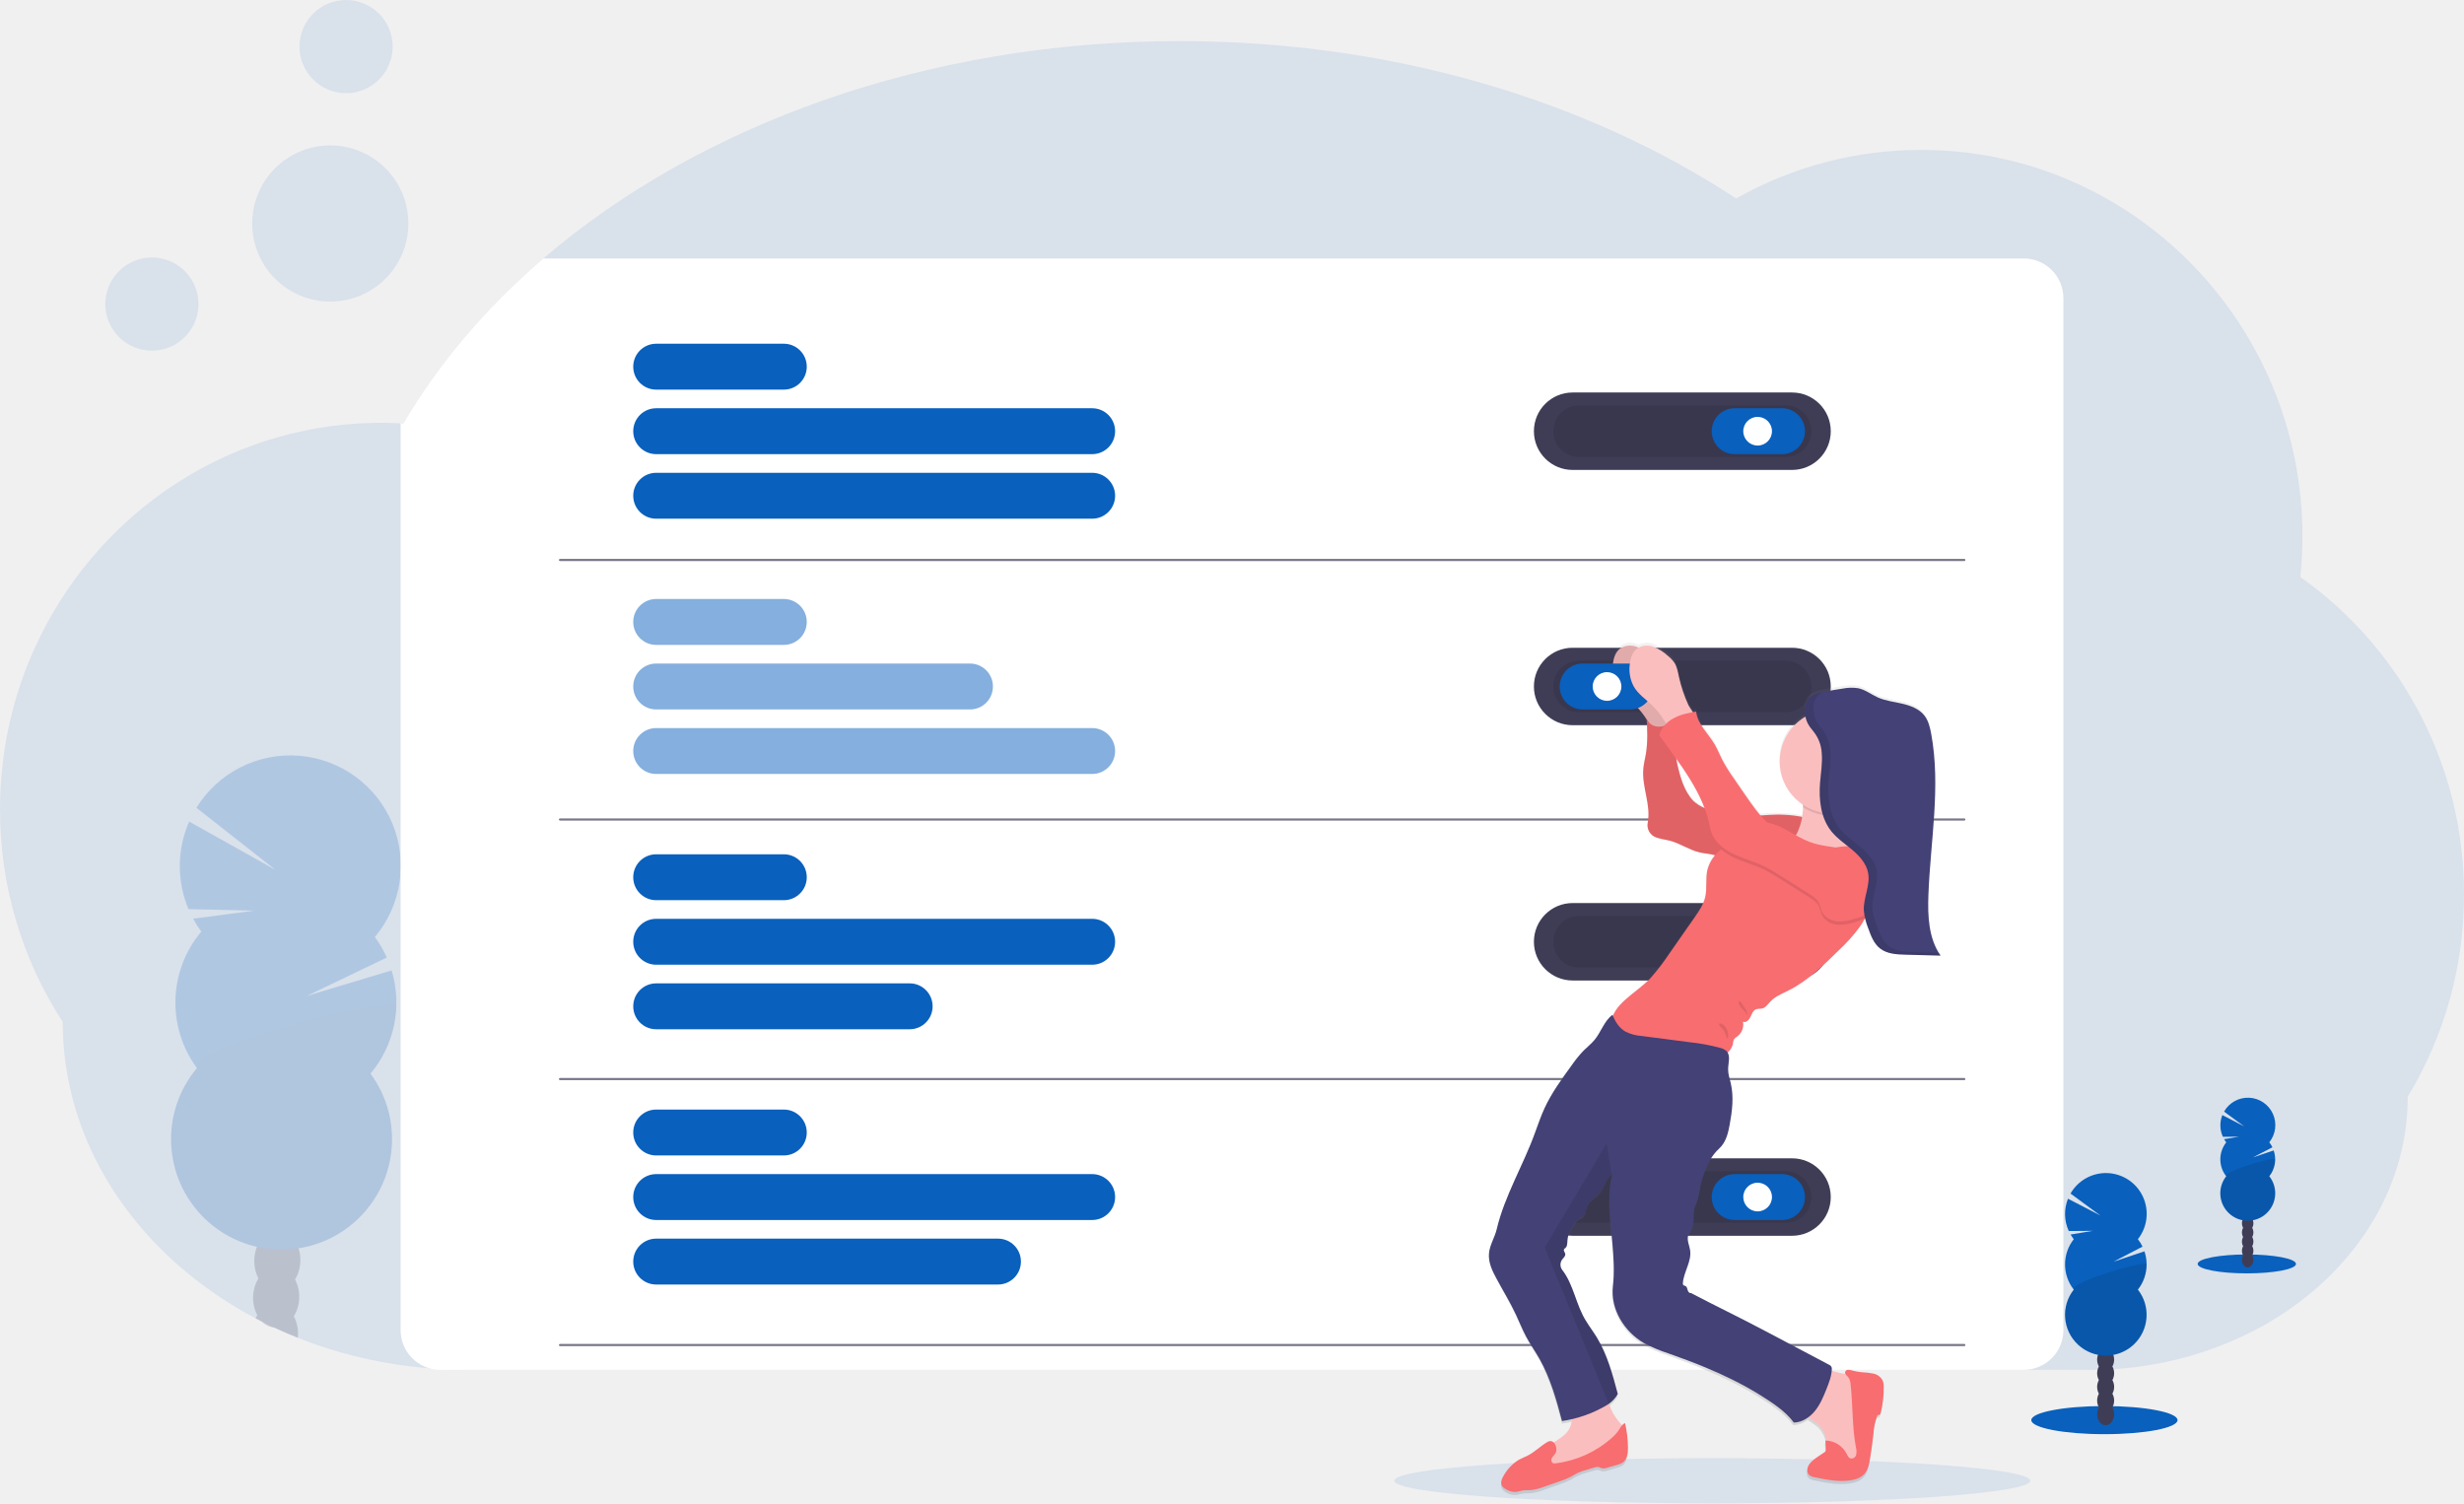
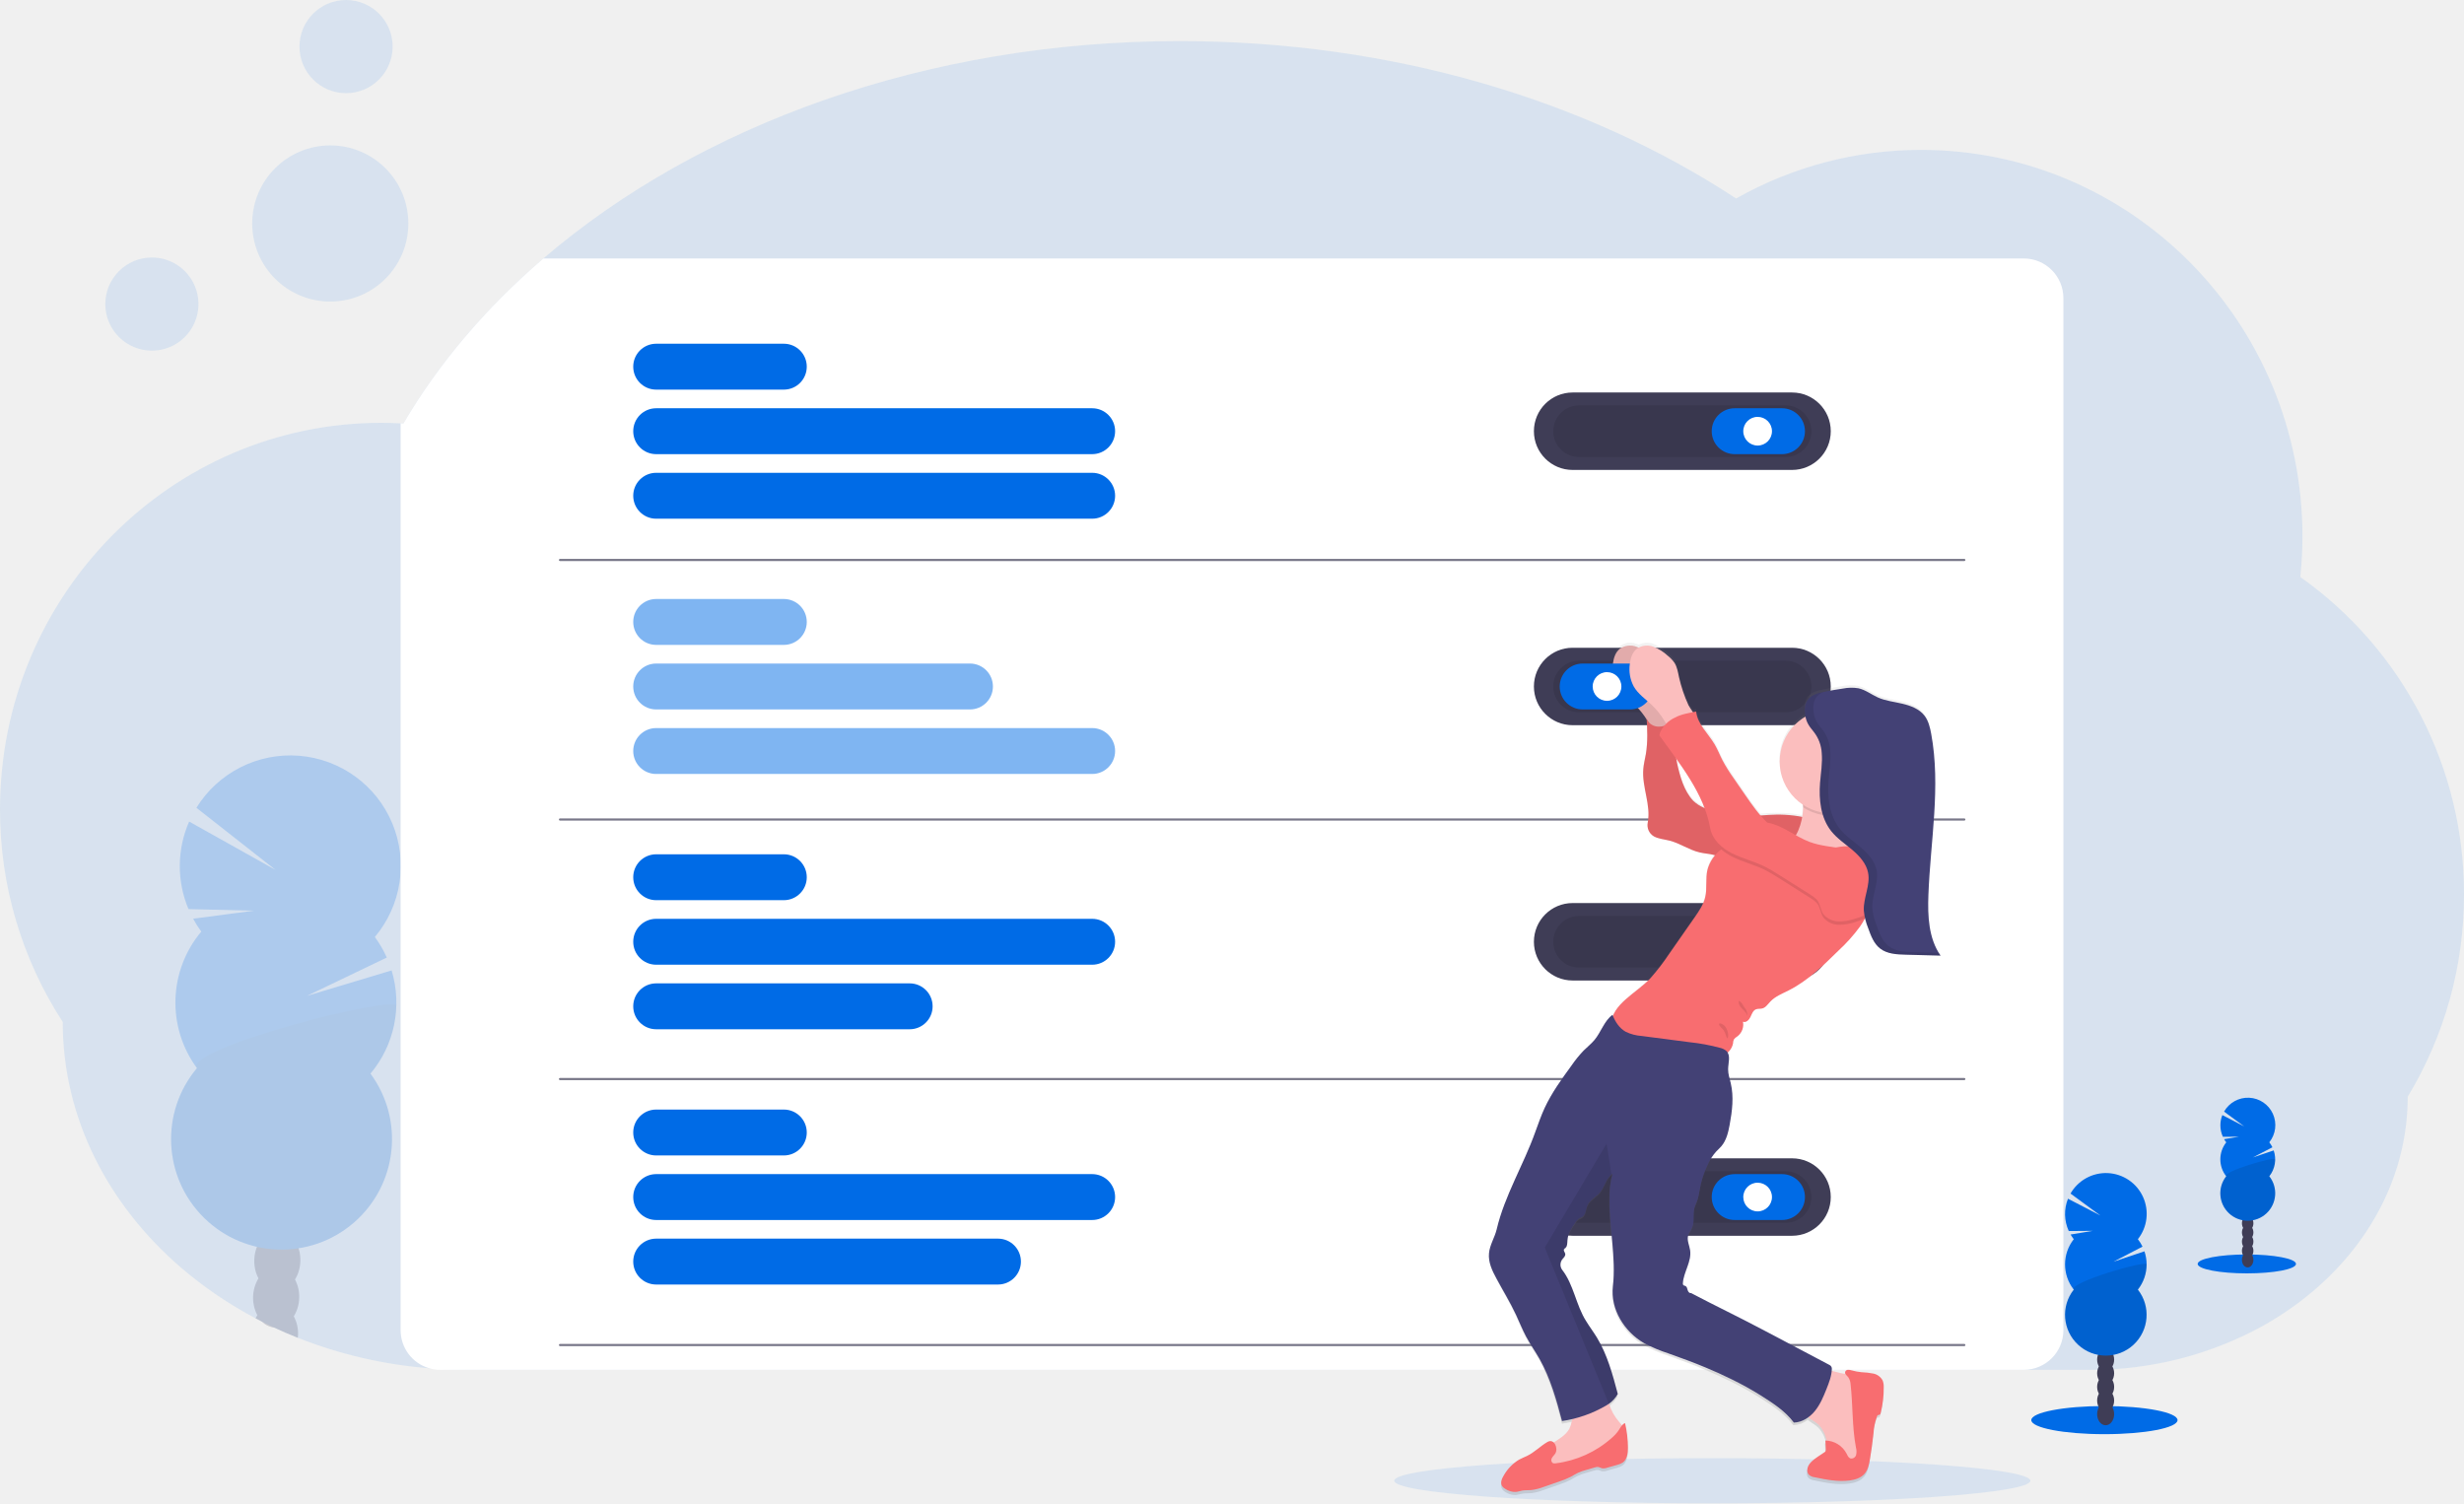
<svg xmlns="http://www.w3.org/2000/svg" id="ac370e99-250f-4203-ae2c-c306a69114f3" data-name="Layer 1" width="1144" height="697.99" viewBox="0 0 1144 697.99">
  <defs>
    <linearGradient id="b5f20e7f-16f1-44c3-85ac-2c33fb8e67f8" x1="2612.03" y1="795.18" x2="2612.03" y2="399.52" gradientTransform="matrix(-1, 0, 0, 1, 3436, 0)" gradientUnits="userSpaceOnUse">
      <stop offset="0" stop-color="gray" stop-opacity="0.25" />
      <stop offset="0.54" stop-color="gray" stop-opacity="0.12" />
      <stop offset="1" stop-color="gray" stop-opacity="0.1" />
    </linearGradient>
  </defs>
-   <path d="M1172,516.31a180.56,180.56,0,0,1-26.12,93.88c0,34.62-16.14,66-42.32,88.87a144.74,144.74,0,0,1-21.08,15.28c-.3.19-.61.37-.92.55-.56.33-1.12.66-1.69,1l-.53.31h0A164.61,164.61,0,0,1,998.24,737H245.17q-9,0-17.84-.72a211.15,211.15,0,0,1-61.06-14.14q-5.72-2.26-11.22-4.86-2.62-1.23-5.19-2.53c-1.07-.54-2.14-1.1-3.2-1.66A187.42,187.42,0,0,1,112.2,689.7c-34-29.23-55.08-69.61-55.08-114.21A180.5,180.5,0,0,1,28,476.82c0-99.14,79.24-179.51,177-179.51,3,0,6,.09,9,.25.43,0,.85,0,1.28.06,16.48-28.09,38.51-53.9,65-76.62,72.24-61.9,177.82-100.92,295.43-100.92,98.82,0,189.15,27.55,258.34,73.07A174.18,174.18,0,0,1,920,170.6c97.74,0,177,80.37,177,179.51a184.9,184.9,0,0,1-1,18.78A180,180,0,0,1,1172,516.31Z" transform="translate(-28 -101)" fill="#0960bd" opacity="0.1" />
+   <path d="M1172,516.31a180.56,180.56,0,0,1-26.12,93.88c0,34.62-16.14,66-42.32,88.87a144.74,144.74,0,0,1-21.08,15.28c-.3.19-.61.37-.92.55-.56.33-1.12.66-1.69,1l-.53.31h0A164.61,164.61,0,0,1,998.24,737H245.17q-9,0-17.84-.72a211.15,211.15,0,0,1-61.06-14.14q-5.72-2.26-11.22-4.86-2.62-1.23-5.19-2.53c-1.07-.54-2.14-1.1-3.2-1.66A187.42,187.42,0,0,1,112.2,689.7c-34-29.23-55.08-69.61-55.08-114.21A180.5,180.5,0,0,1,28,476.82c0-99.14,79.24-179.51,177-179.51,3,0,6,.09,9,.25.43,0,.85,0,1.28.06,16.48-28.09,38.51-53.9,65-76.62,72.24-61.9,177.82-100.92,295.43-100.92,98.82,0,189.15,27.55,258.34,73.07A174.18,174.18,0,0,1,920,170.6c97.74,0,177,80.37,177,179.51a184.9,184.9,0,0,1-1,18.78A180,180,0,0,1,1172,516.31Z" transform="translate(-28 -101)" fill="#006be6" opacity="0.1" />
  <g opacity="0.2">
    <path d="M166.37,720.79c0,.46-.05.91-.1,1.35q-5.72-2.26-11.22-4.86a9.1,9.1,0,0,1-5.19-2.53c-1.07-.54-2.14-1.1-3.2-1.66a13.68,13.68,0,0,1,.81-1.46c2.06-3.26,5.19-5.3,8.64-5.19s6.44,2.34,8.29,5.71A16.87,16.87,0,0,1,166.37,720.79Z" transform="translate(-28 -101)" fill="#3f3d56" />
    <path d="M166.91,703.67a16.88,16.88,0,0,1-2.51,8.48c-2.06,3.25-5.19,5.29-8.64,5.18l-.71-.05a9.1,9.1,0,0,1-5.19-2.53,12.53,12.53,0,0,1-2.39-3.12,17.55,17.55,0,0,1,.54-17.12c2.06-3.26,5.19-5.3,8.64-5.19s6.44,2.34,8.29,5.71A16.87,16.87,0,0,1,166.91,703.67Z" transform="translate(-28 -101)" fill="#3f3d56" />
    <ellipse cx="156.75" cy="686.21" rx="14.01" ry="10.7" transform="translate(-562.06 720.24) rotate(-88.19)" fill="#3f3d56" />
    <ellipse cx="157.29" cy="669.09" rx="14.01" ry="10.7" transform="translate(-544.43 704.2) rotate(-88.19)" fill="#3f3d56" />
    <ellipse cx="157.83" cy="651.97" rx="14.01" ry="10.7" transform="matrix(0.03, -1, 1, 0.03, -526.79, 688.16)" fill="#3f3d56" />
-     <path d="M121.47,533.55a49.66,49.66,0,0,1-3.8-6l28.26-3.73-30.42-.73a51.38,51.38,0,0,1,.31-40.64l40.12,22.45-36.75-28.85a51.28,51.28,0,1,1,82.84,60,51.12,51.12,0,0,1,5.55,9.53l-37.09,17.81,39.33-11.83A51.34,51.34,0,0,1,200,599.47a51.28,51.28,0,1,1-80.56-2.54,51.28,51.28,0,0,1,2-63.38Z" transform="translate(-28 -101)" fill="#0960bd" />
+     <path d="M121.47,533.55a49.66,49.66,0,0,1-3.8-6l28.26-3.73-30.42-.73a51.38,51.38,0,0,1,.31-40.64l40.12,22.45-36.75-28.85a51.28,51.28,0,1,1,82.84,60,51.12,51.12,0,0,1,5.55,9.53l-37.09,17.81,39.33-11.83A51.34,51.34,0,0,1,200,599.47a51.28,51.28,0,1,1-80.56-2.54,51.28,51.28,0,0,1,2-63.38Z" transform="translate(-28 -101)" fill="#006be6" />
    <path d="M212,568.13a51.06,51.06,0,0,1-12,31.34,51.28,51.28,0,1,1-80.56-2.54C112.87,588,212.18,562.37,212,568.13Z" transform="translate(-28 -101)" opacity="0.1" />
  </g>
  <path d="M986,239.41V718.59A18.41,18.41,0,0,1,967.59,737H232.41a18.13,18.13,0,0,1-5.08-.72A18.38,18.38,0,0,1,214,718.59V504.75c0-1.09,0-2.17,0-3.25V297.56c.43,0,.85,0,1.28.06,16.48-28.09,38.51-53.9,65-76.62H967.59A18.41,18.41,0,0,1,986,239.41Z" transform="translate(-28 -101)" fill="#fff" />
  <rect x="712.17" y="182.23" width="137.83" height="35.96" rx="17.98" fill="#3f3d56" />
  <rect x="721.15" y="188.24" width="119.86" height="23.93" rx="11.97" opacity="0.1" />
-   <rect x="794.73" y="189.55" width="43.28" height="21.31" rx="10.65" fill="#0960bd" />
+   <rect x="794.73" y="189.55" width="43.28" height="21.31" rx="10.65" fill="#006be6" />
  <circle cx="816.04" cy="200.21" r="6.66" fill="#fff" />
  <rect x="712.17" y="419.28" width="137.83" height="35.96" rx="17.98" fill="#3f3d56" />
  <rect x="721.15" y="425.29" width="119.86" height="23.93" rx="11.97" opacity="0.1" />
-   <rect x="794.73" y="426.6" width="43.28" height="21.31" rx="10.65" fill="#0960bd" />
+   <rect x="794.73" y="426.6" width="43.28" height="21.31" rx="10.65" fill="#006be6" />
  <circle cx="816.04" cy="437.26" r="6.66" fill="#fff" />
  <rect x="712.17" y="537.8" width="137.83" height="35.96" rx="17.98" fill="#3f3d56" />
  <rect x="721.15" y="543.82" width="119.86" height="23.93" rx="11.97" opacity="0.1" />
-   <rect x="794.73" y="545.13" width="43.28" height="21.31" rx="10.65" fill="#0960bd" />
+   <rect x="794.73" y="545.13" width="43.28" height="21.31" rx="10.65" fill="#006be6" />
  <circle cx="816.04" cy="555.78" r="6.66" fill="#fff" />
-   <rect x="294" y="159.59" width="80.57" height="21.31" rx="10.65" fill="#0960bd" />
-   <rect x="294" y="189.55" width="223.73" height="21.31" rx="10.65" fill="#0960bd" />
-   <rect x="294" y="219.52" width="223.73" height="21.31" rx="10.65" fill="#0960bd" />
+   <rect x="294" y="159.59" width="80.57" height="21.31" rx="10.65" fill="#006be6" />
+   <rect x="294" y="189.55" width="223.73" height="21.31" rx="10.65" fill="#006be6" />
+   <rect x="294" y="219.52" width="223.73" height="21.31" rx="10.65" fill="#006be6" />
  <g opacity="0.5">
-     <rect x="294" y="278.11" width="80.57" height="21.31" rx="10.65" fill="#0960bd" />
-     <rect x="294" y="308.08" width="167" height="21.31" rx="10.65" fill="#0960bd" />
-     <rect x="294" y="338.04" width="223.73" height="21.31" rx="10.65" fill="#0960bd" />
+     <rect x="294" y="278.11" width="80.57" height="21.31" rx="10.65" fill="#006be6" />
+     <rect x="294" y="308.08" width="167" height="21.31" rx="10.65" fill="#006be6" />
+     <rect x="294" y="338.04" width="223.73" height="21.31" rx="10.65" fill="#006be6" />
  </g>
-   <rect x="294" y="396.64" width="80.57" height="21.31" rx="10.65" fill="#0960bd" />
-   <rect x="294" y="426.6" width="223.73" height="21.31" rx="10.65" fill="#0960bd" />
-   <rect x="294" y="456.57" width="139" height="21.31" rx="10.65" fill="#0960bd" />
-   <rect x="294" y="515.16" width="80.57" height="21.31" rx="10.65" fill="#0960bd" />
-   <rect x="294" y="545.13" width="223.73" height="21.31" rx="10.65" fill="#0960bd" />
-   <rect x="294" y="575.09" width="180" height="21.31" rx="10.65" fill="#0960bd" />
+   <rect x="294" y="396.64" width="80.57" height="21.31" rx="10.65" fill="#006be6" />
+   <rect x="294" y="426.6" width="223.73" height="21.31" rx="10.65" fill="#006be6" />
+   <rect x="294" y="456.57" width="139" height="21.31" rx="10.65" fill="#006be6" />
+   <rect x="294" y="515.16" width="80.57" height="21.31" rx="10.65" fill="#006be6" />
+   <rect x="294" y="545.13" width="223.73" height="21.31" rx="10.65" fill="#006be6" />
+   <rect x="294" y="575.09" width="180" height="21.31" rx="10.65" fill="#006be6" />
  <line x1="260" y1="259.99" x2="912" y2="259.99" fill="none" stroke="#3f3d56" stroke-linecap="round" stroke-miterlimit="10" opacity="0.7" />
  <line x1="260" y1="380.49" x2="912" y2="380.49" fill="none" stroke="#3f3d56" stroke-linecap="round" stroke-miterlimit="10" opacity="0.7" />
  <line x1="260" y1="500.99" x2="912" y2="500.99" fill="none" stroke="#3f3d56" stroke-linecap="round" stroke-miterlimit="10" opacity="0.7" />
  <line x1="260" y1="624.49" x2="912" y2="624.49" fill="none" stroke="#3f3d56" stroke-linecap="round" stroke-miterlimit="10" opacity="0.7" />
-   <ellipse cx="795" cy="687.49" rx="147.68" ry="10.5" fill="#0960bd" opacity="0.1" />
-   <circle cx="70.52" cy="141.18" r="21.63" fill="#0960bd" opacity="0.1" />
-   <circle cx="160.67" cy="21.63" r="21.63" fill="#0960bd" opacity="0.1" />
-   <circle cx="153.34" cy="103.76" r="36.25" fill="#0960bd" opacity="0.1" />
+   <ellipse cx="795" cy="687.49" rx="147.68" ry="10.5" fill="#006be6" opacity="0.1" />
+   <circle cx="70.52" cy="141.18" r="21.63" fill="#006be6" opacity="0.1" />
+   <circle cx="160.67" cy="21.63" r="21.63" fill="#006be6" opacity="0.1" />
+   <circle cx="153.34" cy="103.76" r="36.25" fill="#006be6" opacity="0.1" />
  <rect x="712.17" y="300.75" width="137.83" height="35.96" rx="17.98" fill="#3f3d56" />
  <rect x="721.15" y="306.77" width="119.86" height="23.93" rx="11.97" opacity="0.1" />
  <path d="M753.17,762c1.57-.23,3.14-.55,4.68-.91a14.62,14.62,0,0,1-1.32,4.44c-1.53,2.9-4.52,4.65-7.27,6.43a2.25,2.25,0,0,0-2.84-.19c-3.31,2-5.95,4.82-9.46,6.54-1.23.6-2.51,1.08-3.71,1.75a20,20,0,0,0-7,7.23c-1,1.55-1.81,3.59-.83,5.13a4.44,4.44,0,0,0,1.42,1.27,8.08,8.08,0,0,0,4.87,1.45c1-.09,2-.47,3.09-.64,1.37-.24,2.77-.12,4.15-.24a24.26,24.26,0,0,0,5.84-1.51l6.87-2.4a39.68,39.68,0,0,0,5.65-2.32c1.09-.59,2.12-1.28,3.23-1.82a26,26,0,0,1,3.86-1.36l3.9-1.14a3.8,3.8,0,0,1,1.76-.23c.54.1,1,.44,1.55.58a4.68,4.68,0,0,0,2.5-.24l4.52-1.28a8.52,8.52,0,0,0,2.69-1.12c2.07-1.47,2.44-4.39,2.43-6.94A52.57,52.57,0,0,0,782.45,763a3.57,3.57,0,0,0-1.47,1.11,21.44,21.44,0,0,0-1.49-1.87,22.31,22.31,0,0,1-4.51-8.33,14.66,14.66,0,0,0,4-4.52c-2.39-9.11-4.84-18.36-9.7-26.4-1.59-2.62-3.41-5.08-5-7.66-4.73-7.5-5.7-17-11.11-24a4.16,4.16,0,0,1,0-4.88c.62-.82,1.62-1.59,1.43-2.61-.14-.73-.9-1.4-.61-2.08.14-.33.48-.51.74-.75.92-.86.8-2.31.89-3.57.2-3.18,2.09-6,3.91-8.56a5.26,5.26,0,0,1,1.44-1.56c.49-.3,1.07-.44,1.56-.74,1.72-1.09,1.6-3.62,2.42-5.5,1.08-2.48,3.8-3.73,5.58-5.74,2.27-2.56,2.85-6.12,5.24-8.35a6.13,6.13,0,0,1,.79-.64A40.24,40.24,0,0,0,775.15,658c-.23,13.53,3.13,27.53,1.56,41-1.24,10.66,5.27,21.29,14.5,26.62a69.31,69.31,0,0,0,11.29,4.79c5.78,2.07,11.54,4.2,17.21,6.58q6,2.52,11.84,5.41a147.35,147.35,0,0,1,14,7.81c5.56,3.57,11.13,7.19,15.08,12.52a11.94,11.94,0,0,0,6.66-2.45c1.52,1.2,3.36,2.11,4.79,3.44a14.46,14.46,0,0,1,3.8,7.46l-.6,0c.07,1.33.13,2.66.2,4a1.7,1.7,0,0,1-.15,1,1.81,1.81,0,0,1-.54.49l-3.08,2.09c-2.24,1.51-4.71,3.42-4.83,6.13a3.12,3.12,0,0,0,.67,2.19,4.72,4.72,0,0,0,2.74,1.24c5.36,1.13,10.85,2.23,16.28,1.5,2.58-.35,5.25-1.2,6.93-3.2,1.54-1.82,2-4.29,2.42-6.64.67-4,1.23-8.09,1.67-12.15a26.86,26.86,0,0,1,1.66-8.07,1,1,0,0,1,.43-.54c.23-.1.5,0,.74-.1s.4-.47.48-.77a47.71,47.71,0,0,0,1.43-12.08,8.14,8.14,0,0,0-.47-3.11,6.28,6.28,0,0,0-4.28-3.3,34.09,34.09,0,0,0-5.53-.66,27.46,27.46,0,0,1-4.59-.84,4.2,4.2,0,0,0-1.91-.25,1.34,1.34,0,0,0-1.16,1.33,1.71,1.71,0,0,0,.24.65l-1.56-.31c-1.26-.23-3-.78-4.89-1.24q0-.48.06-1a1.89,1.89,0,0,0-1.06-1.72l-26.42-14.12-4.94-2.64c-10.82-5.79-22-11.14-32.85-16.93-.72.22-1.32-.61-1.53-1.35s-.36-1.62-1.05-1.95c-.34-.16-.79-.15-1-.44a1.19,1.19,0,0,1-.19-.89c.35-5.27,4.12-10.13,3.37-15.35-.32-2.23-1.47-4.43-1-6.62.35-1.51,1.43-2.74,2-4.18,1.3-3.22,0-7.09,1.42-10.24a23.71,23.71,0,0,0,1.91-6.52,44.79,44.79,0,0,1,4-12.94,23.35,23.35,0,0,1,3.72-5.67c.79-.86,1.68-1.63,2.44-2.52,2.3-2.75,3.15-6.41,3.8-10,1.18-6.41,2-13.06.52-19.42-.5-2.16-1.26-4.31-1.23-6.53,0-2.66,1.07-5.71-.22-7.84a6.9,6.9,0,0,0,2.49-4.27,5.52,5.52,0,0,1,.35-1.77,5.14,5.14,0,0,1,1.67-1.5,6.91,6.91,0,0,0,2.58-6.87c1.37.62,2.81-.77,3.46-2.14s1.14-3,2.53-3.62c.94-.4,2-.16,3-.42,1.59-.41,2.56-2,3.68-3.17,2.28-2.46,5.51-3.73,8.5-5.24,8.86-4.51,16.08-11.64,23.15-18.66a78.38,78.38,0,0,0,10-11.26c.79-1.17,1.51-2.38,2.19-3.62l.18-.09.06.22c.11.44.24.88.37,1.31.32,1,.68,2.07,1,3.09,1.08,3,2.25,6.2,4.45,8.47a10.48,10.48,0,0,0,2.28,1.77,15.3,15.3,0,0,0,5.87,1.76c.78.1,1.57.16,2.36.2s1.58.07,2.36.09l16.18.43c-5.56-8.06-6-18.54-5.63-28.35.93-25.2,5.84-50.63,1.28-75.43-.55-3-1.28-6-3.11-8.41-2.4-3.15-6.34-4.67-10.18-5.56s-7.83-1.32-11.42-2.93c-3-1.37-5.76-3.57-9-4.29a19.82,19.82,0,0,0-7.2.12q-4.38.65-8.71,1.54l-.7.15H874l-.48.11-.13,0-.43.1-.16,0-.4.11-.18.05-.37.12-.21.07-.34.11-.22.09-.32.12-.24.1-.29.13-.24.12-.27.13-.24.14-.25.14-.24.16-.23.15-.24.17-.2.16-.23.2-.19.17a2.39,2.39,0,0,0-.22.23l-.17.17a3,3,0,0,0-.22.28c0,.05-.09.1-.13.16s-.18.26-.27.41l0,.06a6.09,6.09,0,0,0-.55,1.19c-.07.21-.14.42-.19.63a9.54,9.54,0,0,0-.22,1.3c0,.22,0,.45-.05.67,0,.44,0,.89,0,1.33a19.62,19.62,0,0,0,.25,2.24,24.37,24.37,0,0,0-1.16,41.23,10.94,10.94,0,0,1,.08,1.19v.26a33,33,0,0,1-.44,4.22,58.66,58.66,0,0,0-12-1.07c-2.4,0-4.82.22-7.24.41a109.13,109.13,0,0,1-7.24-9.8l-5.34-7.83a74.58,74.58,0,0,1-5-8c-1.31-2.54-2.33-5.24-3.79-7.7-3-5.07-7.9-9.38-8.51-15.25l-1.41.29c-.77-1.26-1.74-2.59-2.1-3.32a65.55,65.55,0,0,1-4.44-13c-.49-2.32-.86-4.74-2.13-6.74a15.19,15.19,0,0,0-3.11-3.3,20.57,20.57,0,0,0-6.66-4.2,8.61,8.61,0,0,0-6.81.4,10,10,0,0,0-1-.4,8.25,8.25,0,0,0-7.56.88c-2.1,1.61-3,4.37-3.32,7a17.28,17.28,0,0,0,1.78,10.62c2,3.58,5.58,6,8.54,8.84a34.59,34.59,0,0,1,5.37,6.68,73.16,73.16,0,0,1-.41,16.21c-.38,2.3-1,4.56-1.18,6.88-.73,8.38,3.63,16.76,2.07,25a6.1,6.1,0,0,0,2.83,6.47c2.24,1.21,4.86,1.37,7.32,2,4.83,1.24,9,4.33,13.88,5.48,2.25.54,4.59.64,6.83,1.24l.35.11a16.27,16.27,0,0,0-3.59,6.82c-1,4.2-.06,8.69-1.06,12.89-.82,3.46-2.88,6.48-4.91,9.41q-5.86,8.48-11.74,17a104.13,104.13,0,0,1-8.65,11.37c-5.39,5.89-14.69,10.56-17.43,17.64-.06-.17-.14-.34-.2-.51-3.88,2.85-5.33,8.16-8.42,11.85-1.51,1.79-3.37,3.24-5,4.9a56.54,56.54,0,0,0-5.53,6.87c-4.6,6.38-9.23,12.79-12.52,19.94-1.72,3.72-3.05,7.59-4.42,11.44-5.38,15.17-14.16,29.56-17.81,45.25-.89,3.83-3.22,7.29-3.57,11.21-.39,4.18,1.52,8.2,3.5,11.89,3,5.64,6.34,11.12,9,16.92,1.57,3.38,2.93,6.87,4.68,10.17,1.91,3.6,4.25,6.94,6.25,10.49C747.78,742,750.58,752.07,753.17,762Zm66.16-286.55-.48-.24A16.57,16.57,0,0,1,814,472c-4.31-4.6-6.16-11.53-7.51-17.72-.16-.74-.3-1.47-.43-2.21C811.29,459.5,816.23,467.18,819.33,475.47Z" transform="translate(-28 -101)" fill="url(#b5f20e7f-16f1-44c3-85ac-2c33fb8e67f8)" />
  <path d="M799.68,415.4c-.49-2.31-.85-4.71-2.12-6.69a15.16,15.16,0,0,0-3.12-3.28,20.74,20.74,0,0,0-6.68-4.17,8.34,8.34,0,0,0-7.56.87c-2.11,1.6-3,4.34-3.33,7a17.07,17.07,0,0,0,1.78,10.55c2.05,3.56,5.59,5.94,8.56,8.78a34.39,34.39,0,0,1,5.58,7,20.21,20.21,0,0,0,2.54,3.72,4.84,4.84,0,0,0,4,1.61,7,7,0,0,0,3.27-1.93c1.22-1.07,4.5-3,4.6-4.67.08-1.37-2.48-4.47-3.11-5.76A65.41,65.41,0,0,1,799.68,415.4Z" transform="translate(-28 -101)" fill="#fbbebe" />
  <path d="M799.68,415.4c-.49-2.31-.85-4.71-2.12-6.69a15.16,15.16,0,0,0-3.12-3.28,20.74,20.74,0,0,0-6.68-4.17,8.34,8.34,0,0,0-7.56.87c-2.11,1.6-3,4.34-3.33,7a17.07,17.07,0,0,0,1.78,10.55c2.05,3.56,5.59,5.94,8.56,8.78a34.39,34.39,0,0,1,5.58,7,20.21,20.21,0,0,0,2.54,3.72,4.84,4.84,0,0,0,4,1.61,7,7,0,0,0,3.27-1.93c1.22-1.07,4.5-3,4.6-4.67.08-1.37-2.48-4.47-3.11-5.76A65.41,65.41,0,0,1,799.68,415.4Z" transform="translate(-28 -101)" opacity="0.1" />
  <path d="M868.85,481.23a58.88,58.88,0,0,0-16.18-2c-9.11.13-18.49,2.34-27.17-.46A47.4,47.4,0,0,1,819,476a16.58,16.58,0,0,1-4.86-3.19c-4.32-4.57-6.18-11.46-7.52-17.6a117.44,117.44,0,0,1-2.05-18.73c-2.25,1.05-4.63,2.08-7.1,1.87s-5-2.11-5-4.59c.37,5.82.64,11.71-.33,17.45-.38,2.28-1,4.53-1.17,6.83-.74,8.33,3.63,16.65,2.07,24.86a6,6,0,0,0,2.83,6.42c2.24,1.21,4.87,1.36,7.33,2,4.83,1.23,9,4.3,13.9,5.45,2.25.53,4.6.63,6.84,1.23,3.19.85,6.1,2.68,9.36,3.25,2.44.44,5,.14,7.43.35,2.15.18,4.25.74,6.41.8,5.28.13,10.26-2.85,13.76-6.81S866.63,486,868.85,481.23Z" transform="translate(-28 -101)" fill="#f86d70" />
  <path d="M868.85,481.23a58.88,58.88,0,0,0-16.18-2c-9.11.13-18.49,2.34-27.17-.46A47.4,47.4,0,0,1,819,476a16.58,16.58,0,0,1-4.86-3.19c-4.32-4.57-6.18-11.46-7.52-17.6a117.44,117.44,0,0,1-2.05-18.73c-2.25,1.05-4.63,2.08-7.1,1.87s-5-2.11-5-4.59c.37,5.82.64,11.71-.33,17.45-.38,2.28-1,4.53-1.17,6.83-.74,8.33,3.63,16.65,2.07,24.86a6,6,0,0,0,2.83,6.42c2.24,1.21,4.87,1.36,7.33,2,4.83,1.23,9,4.3,13.9,5.45,2.25.53,4.6.63,6.84,1.23,3.19.85,6.1,2.68,9.36,3.25,2.44.44,5,.14,7.43.35,2.15.18,4.25.74,6.41.8,5.28.13,10.26-2.85,13.76-6.81S866.63,486,868.85,481.23Z" transform="translate(-28 -101)" opacity="0.1" />
  <path d="M883.31,738.67a13.69,13.69,0,0,1,4.67,1.46,11,11,0,0,1,4.06,5.48c2.18,5.38,2.63,11.3,2.73,17.11.08,4.69-.08,9.49-1.76,13.87a8.83,8.83,0,0,1-2.31,3.63,8.33,8.33,0,0,1-3.18,1.54c-2.51.69-5.41.68-7.46-.92-2.28-1.78-2.85-4.93-3.33-7.78-.65-3.84-1.57-7.93-4.43-10.58-2.12-2-5.16-3-6.7-5.42-1.84-2.91-.87-6.71.3-9.95,1-2.81,2.51-8.5,5.45-9.94S880.26,738.12,883.31,738.67Z" transform="translate(-28 -101)" fill="#fbbebe" />
  <path d="M775,752.47a22.15,22.15,0,0,0,4.58,8.51c1.3,1.5,2.93,3.32,2.25,5.18a4.82,4.82,0,0,1-1.23,1.65c-9.66,9.44-23.17,14-36.57,15.72a1.29,1.29,0,0,1-.65,0c-.39-.17-.49-.67-.53-1.1a13.51,13.51,0,0,1,0-4.21c.65-3.27,3.52-5.58,6.33-7.39s5.88-3.55,7.44-6.5c1.95-3.66,1.13-8.43,3.45-11.86,1.88-2.79,5.38-4,8.71-4.5,1.15-.18,3.6-1.44,4.58-.86S774.66,751.32,775,752.47Z" transform="translate(-28 -101)" fill="#fbbebe" />
  <path d="M884.63,738.33a1.33,1.33,0,0,1,1.16-1.32,4.35,4.35,0,0,1,1.91.24,26.5,26.5,0,0,0,4.59.85,34.07,34.07,0,0,1,5.54.65,6.27,6.27,0,0,1,4.29,3.27,8.12,8.12,0,0,1,.47,3.1,47.06,47.06,0,0,1-1.43,12c-.08.3-.2.65-.49.76s-.5,0-.73.11a.9.9,0,0,0-.43.54,26.42,26.42,0,0,0-1.67,8c-.44,4-1,8.06-1.67,12.06-.39,2.34-.88,4.8-2.42,6.6-1.69,2-4.36,2.83-6.94,3.18-5.44.72-10.93-.37-16.3-1.49a4.77,4.77,0,0,1-2.75-1.23,3.09,3.09,0,0,1-.67-2.18c.12-2.69,2.6-4.59,4.83-6.09l3.09-2.07a1.6,1.6,0,0,0,.54-.49,1.67,1.67,0,0,0,.15-1l-.2-4a11.33,11.33,0,0,1,9.87,6.14c.42.85.83,1.84,1.71,2.17a2.26,2.26,0,0,0,2.69-1.63,6.93,6.93,0,0,0-.09-3.47c-1.81-9.67-1.38-19.61-2.48-29.38a6.63,6.63,0,0,0-1-3.1C885.73,739.88,884.74,739.23,884.63,738.33Z" transform="translate(-28 -101)" fill="#f86d70" />
-   <rect x="752.15" y="409.08" width="43.28" height="21.31" rx="10.65" transform="translate(1519.58 738.47) rotate(180)" fill="#0960bd" />
+   <rect x="752.15" y="409.08" width="43.28" height="21.31" rx="10.65" transform="translate(1519.58 738.47) rotate(180)" fill="#006be6" />
  <circle cx="746.12" cy="318.73" r="6.66" fill="#fff" />
  <path d="M750.11,775.82c-.45.75-1.16,1.33-1.58,2.1a1.8,1.8,0,0,0,.34,2.35,2.32,2.32,0,0,0,1.43.14,48.11,48.11,0,0,0,26-11.78,18.21,18.21,0,0,0,3.19-3.49c.85-1.29,1.57-2.87,3-3.41a51.92,51.92,0,0,1,1.34,11.45c0,2.54-.36,5.43-2.43,6.9a8.63,8.63,0,0,1-2.7,1.1l-4.52,1.28a4.81,4.81,0,0,1-2.51.24c-.53-.14-1-.48-1.55-.58a3.8,3.8,0,0,0-1.76.23l-3.91,1.14a24.86,24.86,0,0,0-3.86,1.35c-1.12.53-2.15,1.21-3.24,1.8a38.78,38.78,0,0,1-5.66,2.3l-6.87,2.39a24.91,24.91,0,0,1-5.85,1.5c-1.38.12-2.79,0-4.16.23-1,.18-2,.56-3.1.64a8.11,8.11,0,0,1-4.87-1.44,4.53,4.53,0,0,1-1.42-1.26c-1-1.53-.13-3.55.83-5.1a20.16,20.16,0,0,1,7-7.18c1.2-.66,2.49-1.14,3.72-1.74,3.51-1.7,6.16-4.54,9.47-6.48C749.57,768.67,751.58,773.4,750.11,775.82Z" transform="translate(-28 -101)" fill="#f86d70" />
  <path d="M846.69,498.94a28.57,28.57,0,0,0,12.16,4.73,49.5,49.5,0,0,0,6.88.37,174.85,174.85,0,0,0,28.63-2.39c-3.76-4.15-7.57-8.59-9-14a23.11,23.11,0,0,1-.44-8.77,66,66,0,0,1,2.68-11,77.63,77.63,0,0,1-12.1-.31c-2.29-.24-7.91-2.32-9.9-.74s-.46,6.67-.43,9.06a2.26,2.26,0,0,1,0,.26,28.93,28.93,0,0,1-2.31,10.58C860,493.19,853.8,498.51,846.69,498.94Z" transform="translate(-28 -101)" fill="#fbbebe" />
  <path d="M865.18,475.84a24.06,24.06,0,0,0,19.75,3,66,66,0,0,1,2.68-11,77.63,77.63,0,0,1-12.1-.31c-2.29-.24-7.91-2.32-9.9-.74S865.15,473.45,865.18,475.84Z" transform="translate(-28 -101)" opacity="0.1" />
  <circle cx="850.38" cy="353.54" r="24.11" fill="#fbbebe" />
  <path d="M776.09,576.53a11.23,11.23,0,0,0,5.44,9.67,21.69,21.69,0,0,0,5.9,2.08c11,2.66,22.32,4.8,33.65,4.15a18.49,18.49,0,0,0,7.14-1.5,7.66,7.66,0,0,0,4.41-5.51,5.18,5.18,0,0,1,.34-1.75,5.11,5.11,0,0,1,1.67-1.49,6.84,6.84,0,0,0,2.59-6.82c1.37.62,2.81-.77,3.46-2.13s1.15-3,2.53-3.59c.94-.4,2-.16,3-.42,1.59-.41,2.56-2,3.68-3.15,2.28-2.44,5.53-3.7,8.51-5.21,8.88-4.47,16.11-11.56,23.2-18.53a77.76,77.76,0,0,0,10-11.18,41.2,41.2,0,0,0,2.2-3.6,101.82,101.82,0,0,0,5.55-12.71c.9-2.34,1.81-4.8,1.44-7.28,0-.22-.08-.44-.13-.67a14,14,0,0,0-2.19-4.42c-2.45-3.6-5.66-7-9.88-8.12s-8.42.23-12.71,1.14a31.85,31.85,0,0,1-4.31.66c-4.54.32-9-.9-13.42-2.11l-4.78-1.32c-2.39-.66-3.59-3.55-6-4.06a8.12,8.12,0,0,0-3.25.17c-4.91.93-9.87,2.14-14.2,4.64a21.32,21.32,0,0,0-2.76,1.88,17.47,17.47,0,0,0-6.42,9.47c-1,4.17-.06,8.63-1.06,12.8-.82,3.44-2.89,6.44-4.91,9.34L803,543.83a104.13,104.13,0,0,1-8.66,11.28C788,562,776.26,567.18,776.09,576.53Z" transform="translate(-28 -101)" fill="#f86d70" />
  <path d="M807.53,415.4c-.49-2.31-.85-4.71-2.12-6.69a15.16,15.16,0,0,0-3.12-3.28,20.74,20.74,0,0,0-6.68-4.17,8.34,8.34,0,0,0-7.56.87c-2.11,1.6-3,4.34-3.33,7a17.07,17.07,0,0,0,1.78,10.55c2,3.56,5.59,5.94,8.56,8.78a34.39,34.39,0,0,1,5.58,7,20.21,20.21,0,0,0,2.54,3.72,4.84,4.84,0,0,0,4,1.61,7,7,0,0,0,3.27-1.93c1.22-1.07,4.5-3,4.6-4.67.08-1.37-2.48-4.47-3.11-5.76A65.41,65.41,0,0,1,807.53,415.4Z" transform="translate(-28 -101)" fill="#fbbebe" />
  <path d="M722.81,694.64c3,5.6,6.34,11,9.05,16.8,1.57,3.37,2.93,6.83,4.68,10.11,1.91,3.57,4.26,6.89,6.26,10.41,5,8.9,7.83,18.94,10.42,28.83a57.39,57.39,0,0,0,20.52-7.22,12.9,12.9,0,0,0,1.23-.79,14.52,14.52,0,0,0,4.14-4.57c-2.39-9-4.84-18.23-9.71-26.22-1.59-2.6-3.41-5-5-7.61-4.73-7.45-5.71-16.84-11.12-23.81a4.08,4.08,0,0,1,0-4.84c.62-.81,1.62-1.58,1.43-2.59-.14-.73-.9-1.39-.61-2.07.14-.33.48-.51.74-.75.92-.84.8-2.29.89-3.53.2-3.16,2.09-5.93,3.92-8.51a5.34,5.34,0,0,1,1.44-1.55c.49-.3,1.07-.44,1.56-.74,1.72-1.07,1.6-3.59,2.43-5.46,1.08-2.46,3.8-3.71,5.59-5.7,2.27-2.54,2.84-6.07,5.24-8.29a7.11,7.11,0,0,1,.79-.64,39.7,39.7,0,0,0-1.41,11.61c-.23,13.44,3.13,27.34,1.56,40.69-1.24,10.58,5.28,21.14,14.52,26.44a70.28,70.28,0,0,0,11.31,4.76c5.78,2.05,11.56,4.16,17.23,6.53,4,1.66,8,3.46,11.86,5.37a146,146,0,0,1,14,7.76c5.57,3.54,11.15,7.14,15.1,12.43,3.83-.1,7.34-2.4,9.76-5.37s3.93-6.56,5.34-10.11c1.23-3.07,2.45-6.22,2.54-9.53a1.9,1.9,0,0,0-1.06-1.71l-26.46-14-5-2.62c-10.83-5.75-22-11.07-32.89-16.81-.73.21-1.33-.62-1.54-1.34s-.36-1.62-1.05-1.94c-.35-.16-.79-.16-1-.44a1.2,1.2,0,0,1-.18-.88c.35-5.24,4.13-10.06,3.37-15.25-.32-2.22-1.47-4.4-1-6.57.35-1.51,1.43-2.73,2-4.16,1.29-3.2,0-7,1.42-10.17a23.34,23.34,0,0,0,1.91-6.48,43.88,43.88,0,0,1,4.05-12.84,23.18,23.18,0,0,1,3.72-5.64c.8-.85,1.69-1.62,2.44-2.5,2.31-2.73,3.15-6.37,3.81-9.88,1.18-6.37,2-13,.52-19.29-.5-2.15-1.26-4.28-1.23-6.49,0-2.91,1.31-6.32-.71-8.43a6.6,6.6,0,0,0-3-1.52,90.43,90.43,0,0,0-14.35-2.65L790.22,582a20.28,20.28,0,0,1-7.35-1.91c-3-1.65-5-4.72-6.2-7.92-3.88,2.83-5.34,8.1-8.43,11.76-1.51,1.79-3.37,3.23-5,4.87a55.11,55.11,0,0,0-5.54,6.83c-4.61,6.33-9.25,12.71-12.55,19.8-1.71,3.69-3,7.54-4.42,11.36-5.39,15.07-14.18,29.37-17.83,44.94-.9,3.81-3.23,7.24-3.58,11.14C718.91,687,720.82,691,722.81,694.64Z" transform="translate(-28 -101)" fill="#434175" />
  <path d="M838.53,569.54a6.85,6.85,0,0,1,.81,3.26c-.49-2.44-3.85-3.79-4.06-6.2-.1-1.11.1-1.06.79-.47C837.12,567,837.57,568.58,838.53,569.54Z" transform="translate(-28 -101)" opacity="0.1" />
  <path d="M828.32,576.94a5.15,5.15,0,0,1,1.53,2.26,5.75,5.75,0,0,1,.3,3.93c-.49-.23-.66-.83-.81-1.36a9.38,9.38,0,0,0-1-2.33c-.4-.63-2.23-2.13-2.21-2.82C826.1,575.58,827.83,576.57,828.32,576.94Z" transform="translate(-28 -101)" opacity="0.1" />
  <path d="M827.14,495.35a25.23,25.23,0,0,0,5.08,3.38c4.78,2.42,10.07,3.69,14.88,6a72.17,72.17,0,0,1,6.9,4c4.77,3,9.53,6,14.29,9.05a15.75,15.75,0,0,1,3.15,2.39c1.72,1.84,1.71,5,3.28,7a9.4,9.4,0,0,0,6.93,3.2,22.5,22.5,0,0,0,7.73-1.3,38.24,38.24,0,0,0,4.42-1.61,20.47,20.47,0,0,0,4.24-2.42,12.19,12.19,0,0,0,5-7.89,15.58,15.58,0,0,0-.85-6.44,25.11,25.11,0,0,0-1.52-3.91,15.17,15.17,0,0,0-1.22-2.05c-3.28-4.65-9.06-6.84-14.65-7.93-2.95-.57-5.95-.92-8.91-1.42a31.85,31.85,0,0,1-4.31.66c-4.54.32-9-.9-13.42-2.11l-4.78-1.32c-2.39-.66-3.59-3.55-6-4.06a8.12,8.12,0,0,0-3.25.17c-4.91.93-9.87,2.14-14.2,4.64A21.32,21.32,0,0,0,827.14,495.35Z" transform="translate(-28 -101)" opacity="0.1" />
  <path d="M815.49,431.36c.61,5.83,5.53,10.11,8.53,15.14,1.46,2.45,2.48,5.13,3.79,7.66a75,75,0,0,0,5,8l5.35,7.77c3.15,4.57,6.33,9.18,10.35,13,7,1.19,12.9,6.4,19.55,8.93,5.33,2,11.13,2.3,16.72,3.39s11.37,3.27,14.65,7.93a20.83,20.83,0,0,1,2.74,6,15.54,15.54,0,0,1,.85,6.43,12.19,12.19,0,0,1-5,7.9,27.71,27.71,0,0,1-8.65,4,22.74,22.74,0,0,1-7.73,1.3,9.44,9.44,0,0,1-6.94-3.2c-1.56-2-1.55-5.19-3.27-7a15.75,15.75,0,0,0-3.15-2.39l-14.29-9a72.17,72.17,0,0,0-6.9-4c-4.81-2.35-10.1-3.62-14.88-6s-9.23-6.41-10.17-11.68c-2.91-16.19-14.12-29.84-23.7-43.21.31-.06.22-.78.33-1.08a14,14,0,0,1,7-7.08C808.75,432.5,812.17,432.07,815.49,431.36Z" transform="translate(-28 -101)" fill="#f86d70" />
  <path d="M866,431.48a8.87,8.87,0,0,1,1-5.08c1.59-2.64,4.91-3.57,7.93-4.19s5.8-1.1,8.72-1.52a20.1,20.1,0,0,1,7.21-.13c3.26.72,6,2.91,9,4.26,3.6,1.61,7.6,2,11.44,2.92s7.79,2.39,10.2,5.52c1.83,2.37,2.56,5.4,3.11,8.35,4.57,24.63-.35,49.89-1.28,74.92-.37,9.74.07,20.15,5.64,28.16l-16.21-.43c-4.15-.11-8.61-.33-11.87-2.89-2.88-2.25-4.24-5.88-5.46-9.31a29,29,0,0,1-2.08-8.35c-.25-5.88,3.09-11.65,2-17.44-.81-4.32-4-7.82-7.32-10.65s-7.1-5.3-9.83-8.75c-4.85-6.15-5.78-14.54-5.18-22.35.36-4.64,1.2-9.29.79-13.93a17.53,17.53,0,0,0-3.67-9.76C867.59,437.75,866.24,435.83,866,431.48Z" transform="translate(-28 -101)" fill="#434175" />
  <path d="M867,426.4c1.56-2.6,4.8-3.54,7.77-4.15a7.67,7.67,0,0,0-3.85,3,9,9,0,0,0-1,5.09c.22,4.35,1.57,6.27,4.15,9.35a17.44,17.44,0,0,1,3.68,9.76c.4,4.64-.43,9.28-.79,13.93-.61,7.8.32,16.2,5.18,22.35,2.72,3.45,6.47,5.91,9.83,8.75s6.51,6.33,7.32,10.65c1.08,5.78-2.26,11.56-2,17.44a28.51,28.51,0,0,0,2.07,8.34c1.23,3.44,2.59,7.07,5.46,9.32,3.26,2.56,7.73,2.78,11.88,2.89l11.48.3c.25.42.52.84.8,1.25l-16.21-.43c-4.15-.11-8.61-.33-11.87-2.89-2.88-2.25-4.24-5.88-5.46-9.31a29,29,0,0,1-2.08-8.35c-.25-5.88,3.09-11.65,2-17.44-.81-4.32-4-7.82-7.32-10.65s-7.1-5.3-9.83-8.75c-4.85-6.15-5.78-14.54-5.18-22.35.36-4.64,1.2-9.29.79-13.93a17.53,17.53,0,0,0-3.67-9.76c-2.58-3.08-3.93-5-4.16-9.35A8.87,8.87,0,0,1,867,426.4Z" transform="translate(-28 -101)" opacity="0.1" />
  <path d="M745.22,680.23,775,752.78a14.52,14.52,0,0,0,4.14-4.57c-2.39-9-4.84-18.23-9.71-26.22-1.59-2.6-3.41-5-5-7.61-4.73-7.45-5.71-16.84-11.12-23.81a4.08,4.08,0,0,1,0-4.84c.62-.81,1.62-1.58,1.43-2.59-.14-.73-.9-1.39-.61-2.07.14-.33.48-.51.74-.75.92-.84.8-2.29.89-3.53.2-3.16,2.09-5.93,3.92-8.51a5.34,5.34,0,0,1,1.44-1.55c.49-.3,1.07-.44,1.56-.74,1.72-1.07,1.6-3.59,2.43-5.46,1.08-2.46,3.8-3.71,5.59-5.7,2.27-2.54,2.84-6.07,5.24-8.29l.21-.52-2.25-14Z" transform="translate(-28 -101)" opacity="0.1" />
-   <ellipse cx="977.05" cy="659.35" rx="33.95" ry="6.53" fill="#0960bd" />
+   <ellipse cx="977.05" cy="659.35" rx="33.95" ry="6.53" fill="#006be6" />
  <ellipse cx="977.62" cy="656.57" rx="3.95" ry="5.17" fill="#3f3d56" />
  <ellipse cx="977.62" cy="650.25" rx="3.95" ry="5.17" fill="#3f3d56" />
  <ellipse cx="977.62" cy="643.92" rx="3.95" ry="5.17" fill="#3f3d56" />
  <ellipse cx="977.62" cy="637.6" rx="3.95" ry="5.17" fill="#3f3d56" />
  <ellipse cx="977.62" cy="631.27" rx="3.95" ry="5.17" fill="#3f3d56" />
  <ellipse cx="977.62" cy="624.95" rx="3.95" ry="5.17" fill="#3f3d56" />
  <ellipse cx="977.62" cy="618.63" rx="3.95" ry="5.17" fill="#3f3d56" />
-   <path d="M990.82,676.35a18.78,18.78,0,0,1-1.47-2.17l10.38-1.71-11.23.09a19,19,0,0,1-.36-15l15.07,7.81-13.9-10.21a18.94,18.94,0,1,1,31.27,21.19,18.34,18.34,0,0,1,2.16,3.45l-13.48,7,14.38-4.82a19.07,19.07,0,0,1,1,6.07,18.85,18.85,0,0,1-4.06,11.71,18.93,18.93,0,1,1-29.76,0,18.94,18.94,0,0,1,0-23.41Z" transform="translate(-28 -101)" fill="#0960bd" />
+   <path d="M990.82,676.35a18.78,18.78,0,0,1-1.47-2.17l10.38-1.71-11.23.09a19,19,0,0,1-.36-15l15.07,7.81-13.9-10.21a18.94,18.94,0,1,1,31.27,21.19,18.34,18.34,0,0,1,2.16,3.45l-13.48,7,14.38-4.82a19.07,19.07,0,0,1,1,6.07,18.85,18.85,0,0,1-4.06,11.71,18.93,18.93,0,1,1-29.76,0,18.94,18.94,0,0,1,0-23.41Z" transform="translate(-28 -101)" fill="#006be6" />
  <path d="M1024.64,688.05a18.85,18.85,0,0,1-4.06,11.71,18.93,18.93,0,1,1-29.76,0C988.28,696.54,1024.64,685.93,1024.64,688.05Z" transform="translate(-28 -101)" opacity="0.1" />
-   <ellipse cx="1043.17" cy="586.83" rx="22.83" ry="4.39" fill="#0960bd" />
+   <ellipse cx="1043.17" cy="586.83" rx="22.83" ry="4.39" fill="#006be6" />
  <ellipse cx="1043.56" cy="584.97" rx="2.66" ry="3.48" fill="#3f3d56" />
  <ellipse cx="1043.56" cy="580.72" rx="2.66" ry="3.48" fill="#3f3d56" />
  <ellipse cx="1043.56" cy="576.46" rx="2.66" ry="3.48" fill="#3f3d56" />
  <ellipse cx="1043.56" cy="572.21" rx="2.66" ry="3.48" fill="#3f3d56" />
  <ellipse cx="1043.56" cy="567.96" rx="2.66" ry="3.48" fill="#3f3d56" />
  <ellipse cx="1043.56" cy="563.71" rx="2.66" ry="3.48" fill="#3f3d56" />
  <ellipse cx="1043.56" cy="559.45" rx="2.66" ry="3.48" fill="#3f3d56" />
-   <path d="M1061.61,631.36a11,11,0,0,1-1-1.46l7-1.15-7.55.06a12.62,12.62,0,0,1-1.17-5.32,12.78,12.78,0,0,1,.92-4.77l10.14,5.26-9.35-6.87a12.73,12.73,0,1,1,21,14.25,12.56,12.56,0,0,1,1.45,2.32l-9.06,4.71,9.66-3.25a12.77,12.77,0,0,1-2.05,12,12.74,12.74,0,1,1-20,0,12.71,12.71,0,0,1,0-15.74Z" transform="translate(-28 -101)" fill="#0960bd" />
+   <path d="M1061.61,631.36a11,11,0,0,1-1-1.46l7-1.15-7.55.06a12.62,12.62,0,0,1-1.17-5.32,12.78,12.78,0,0,1,.92-4.77l10.14,5.26-9.35-6.87a12.73,12.73,0,1,1,21,14.25,12.56,12.56,0,0,1,1.45,2.32l-9.06,4.71,9.66-3.25a12.77,12.77,0,0,1-2.05,12,12.74,12.74,0,1,1-20,0,12.71,12.71,0,0,1,0-15.74Z" transform="translate(-28 -101)" fill="#006be6" />
  <path d="M1084.34,639.23a12.72,12.72,0,0,1-2.72,7.87,12.74,12.74,0,1,1-20,0C1059.9,644.93,1084.34,637.8,1084.34,639.23Z" transform="translate(-28 -101)" opacity="0.1" />
</svg>
